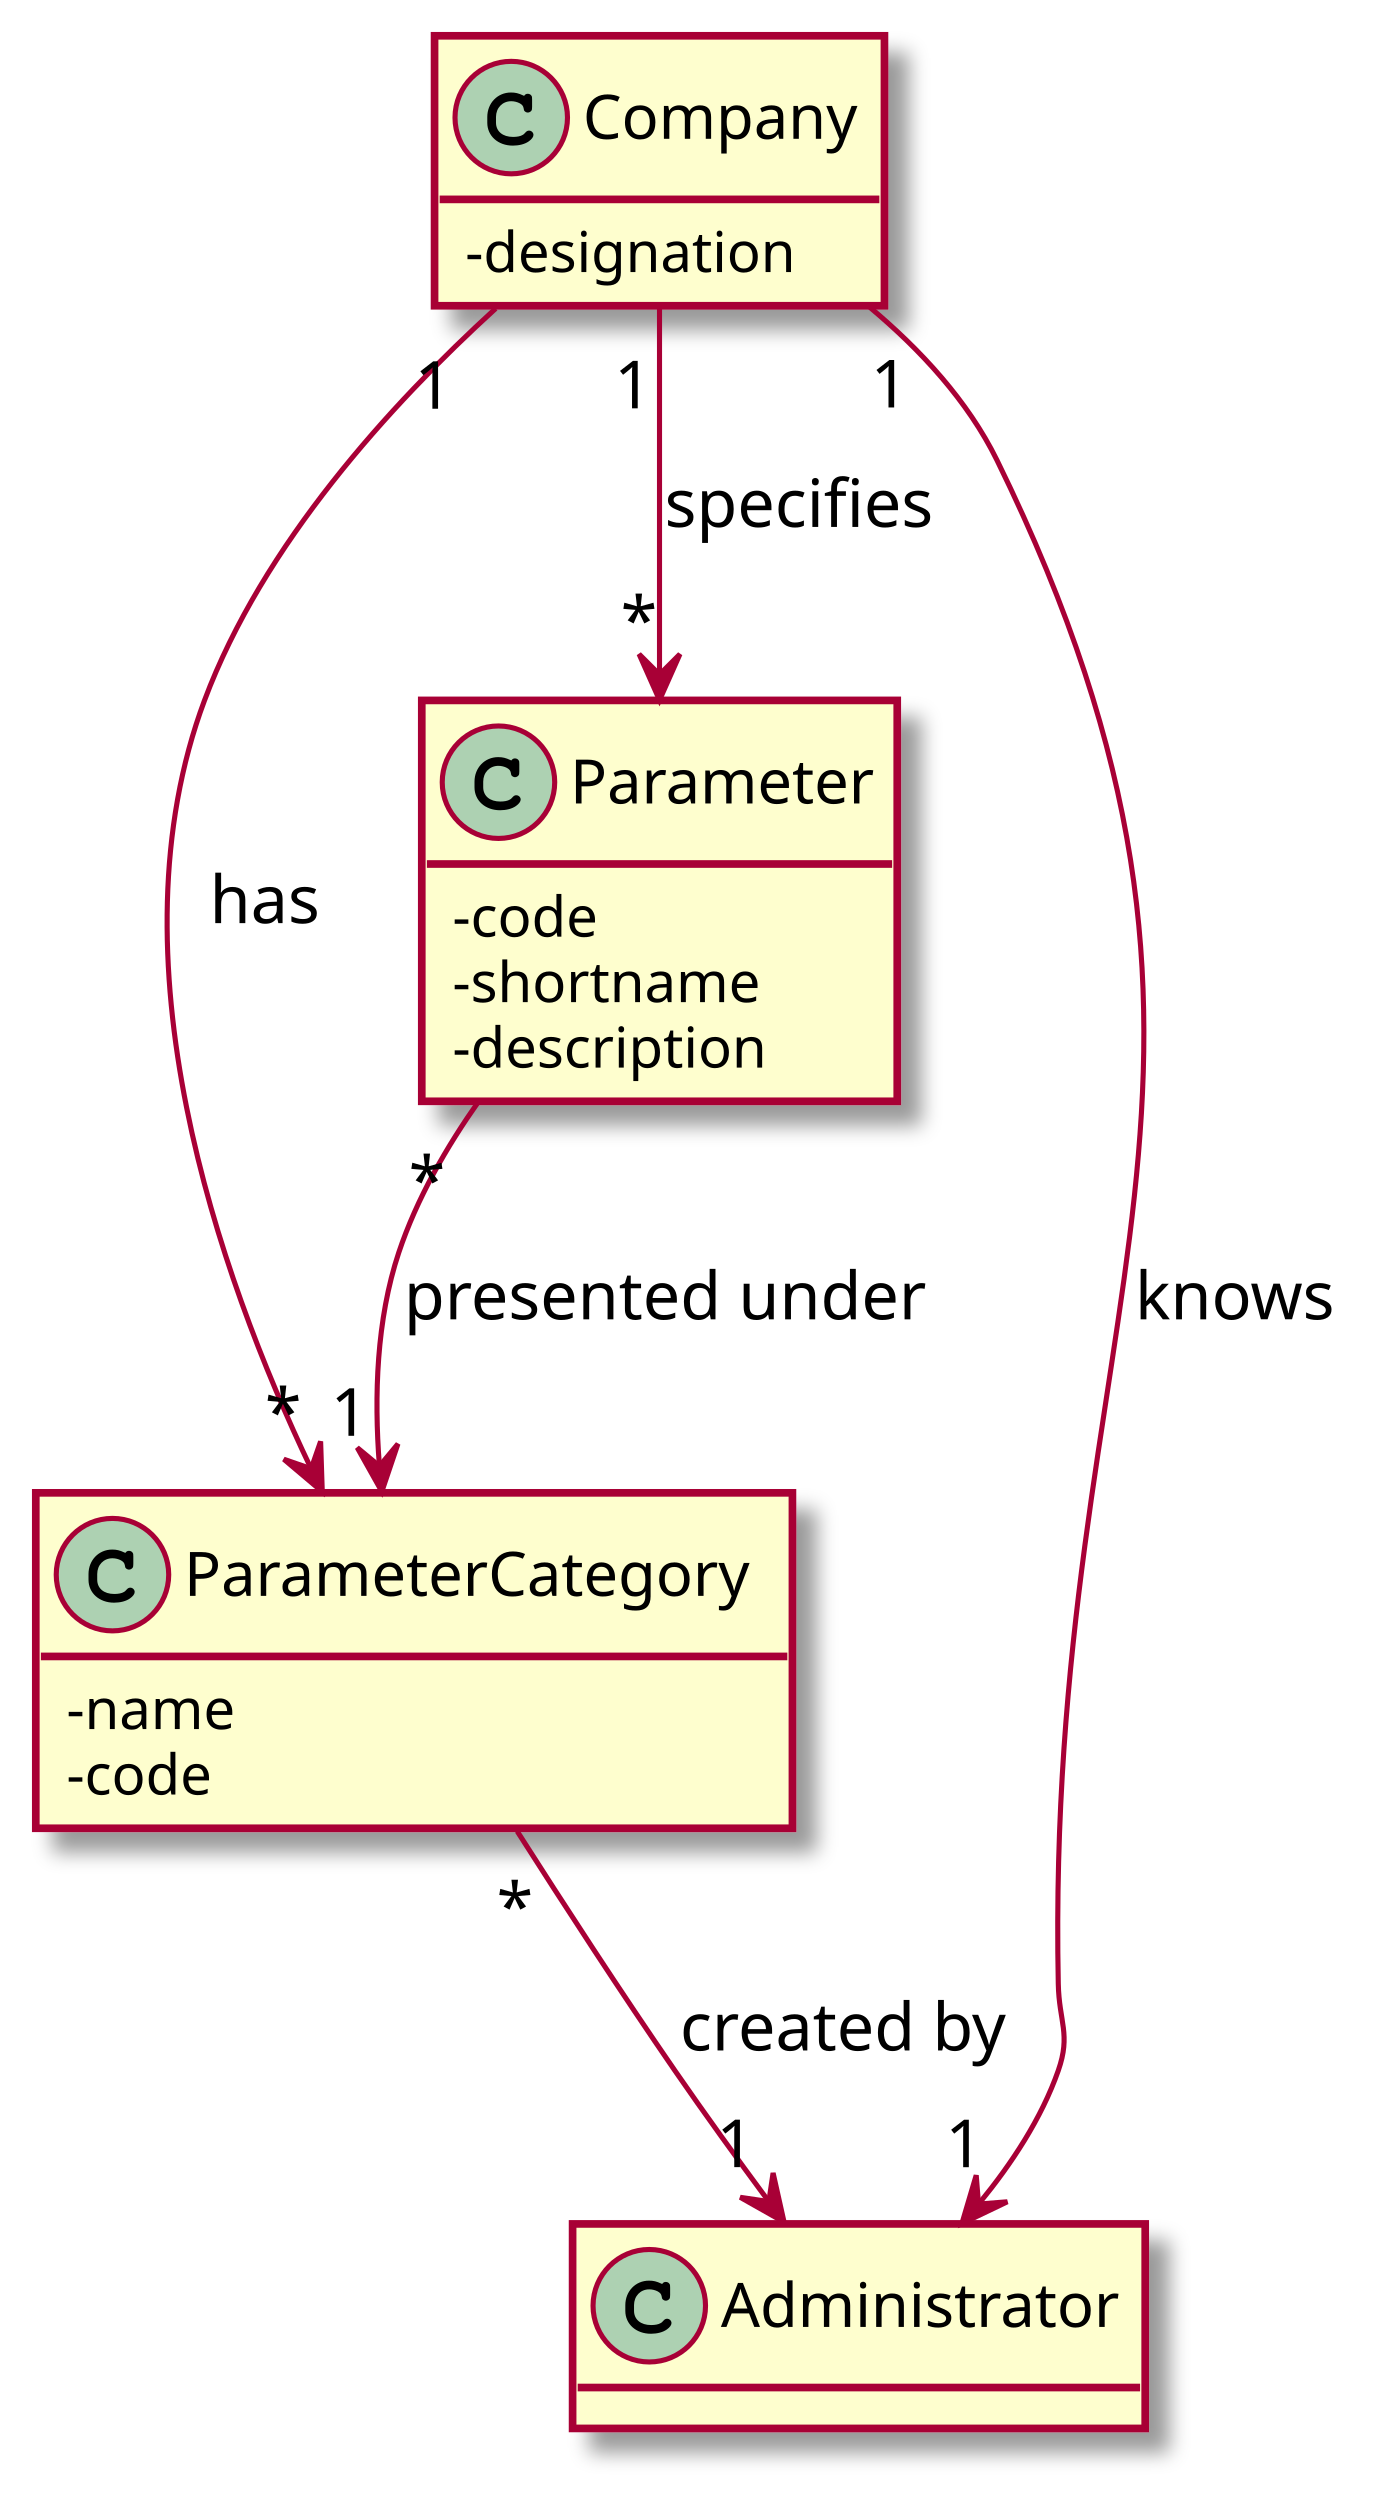
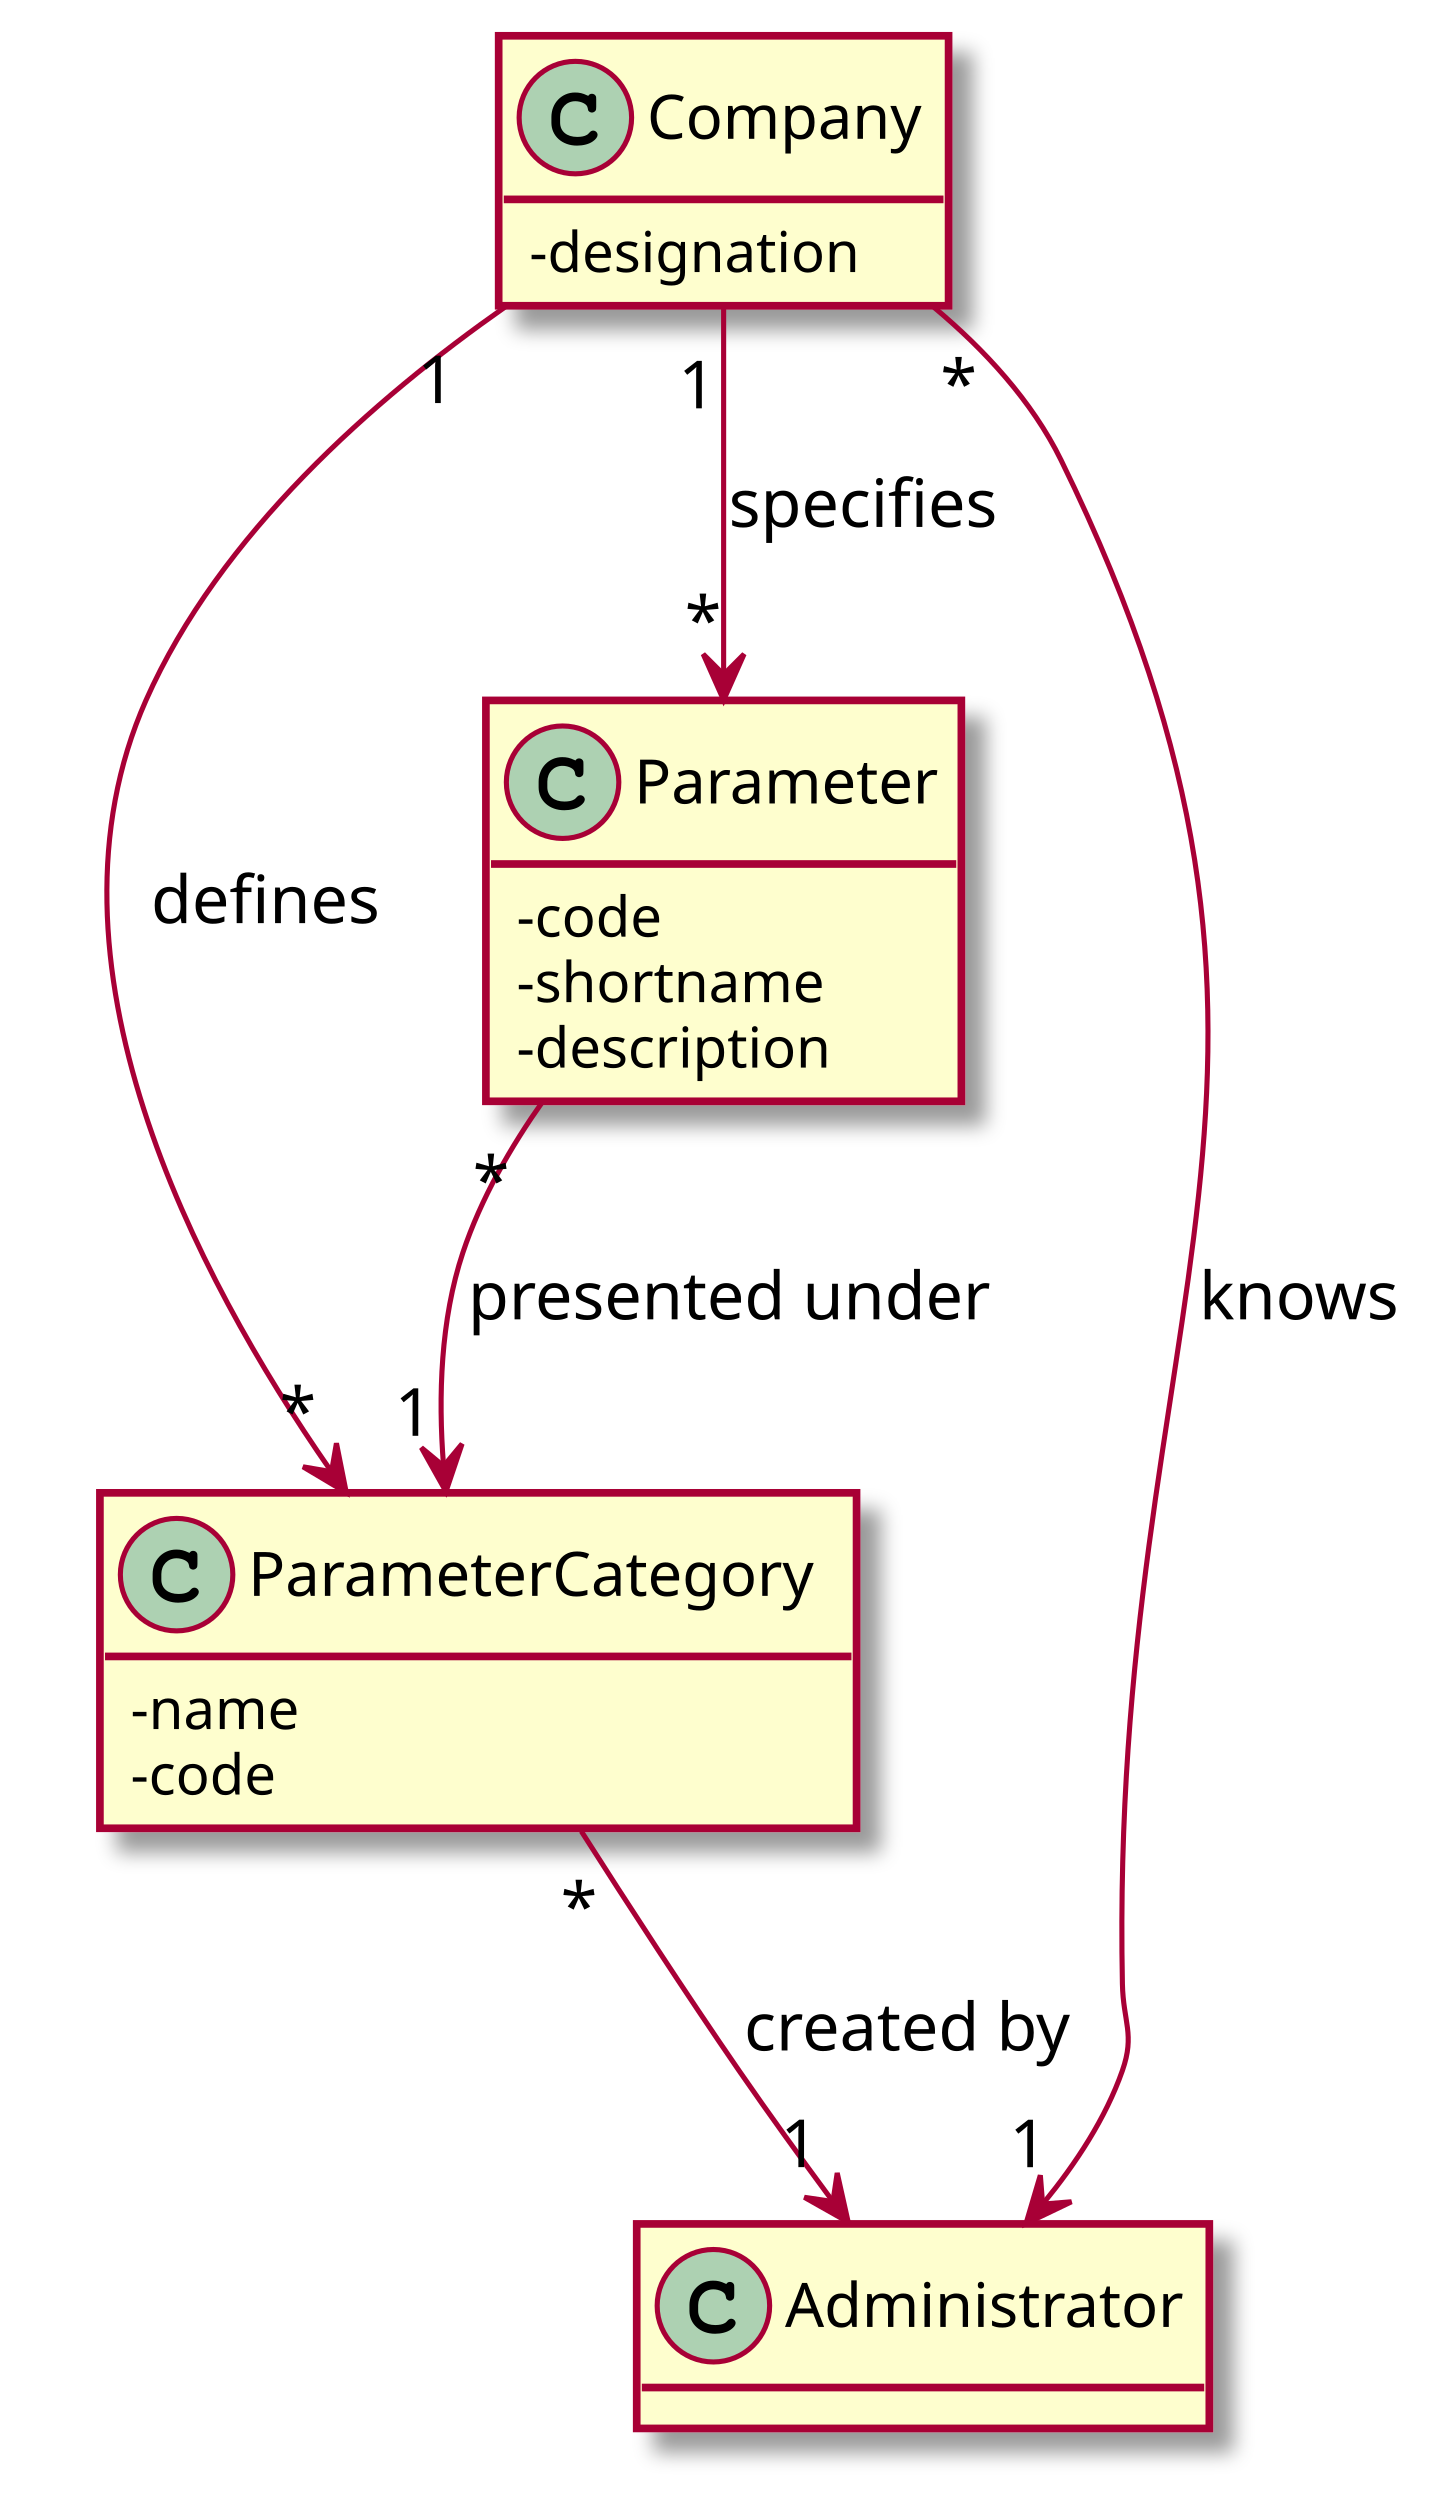
- <svg xmlns="http://www.w3.org/2000/svg" contentScriptType="application/ecmascript" contentStyleType="text/css" height="489px" preserveAspectRatio="none" style="width:271px;height:489px;" version="1.1" viewBox="0 0 271 489" width="271px" zoomAndPan="magnify">
+ <svg xmlns="http://www.w3.org/2000/svg" contentScriptType="application/ecmascript" contentStyleType="text/css" height="489px" preserveAspectRatio="none" style="width:283px;height:489px;" version="1.1" viewBox="0 0 283 489" width="283px" zoomAndPan="magnify">
  <defs>
-     <filter height="300%" id="f1hag7cyz4dxo9" width="300%" x="-1" y="-1">
+     <filter height="300%" id="f1xgsurk6tixq6" width="300%" x="-1" y="-1">
      <feGaussianBlur result="blurOut" stdDeviation="2.0" />
      <feColorMatrix in="blurOut" result="blurOut2" type="matrix" values="0 0 0 0 0 0 0 0 0 0 0 0 0 0 0 0 0 0 .4 0" />
      <feOffset dx="4.0" dy="4.0" in="blurOut2" result="blurOut3" />
      <feBlend in="SourceGraphic" in2="blurOut3" mode="normal" />
    </filter>
  </defs>
  <g>
-     <rect codeLine="4" fill="#FEFECE" filter="url(#f1hag7cyz4dxo9)" height="65.609" id="ParameterCategory" style="stroke:#A80036;stroke-width:1.5;" width="148" x="7" y="292" />
-     <ellipse cx="22" cy="308" fill="#ADD1B2" rx="11" ry="11" style="stroke:#A80036;stroke-width:1.0;" />
-     <path d="M24.344,303.672 C23.406,303.234 22.812,303.094 21.938,303.094 C19.312,303.094 17.312,305.172 17.312,307.891 L17.312,309.016 C17.312,311.594 19.422,313.484 22.312,313.484 C23.531,313.484 24.688,313.188 25.438,312.641 C26.016,312.234 26.344,311.781 26.344,311.391 C26.344,310.938 25.953,310.547 25.484,310.547 C25.266,310.547 25.062,310.625 24.875,310.812 C24.422,311.297 24.422,311.297 24.234,311.391 C23.812,311.656 23.125,311.781 22.359,311.781 C20.312,311.781 19.016,310.688 19.016,308.984 L19.016,307.891 C19.016,306.109 20.266,304.797 22,304.797 C22.578,304.797 23.188,304.953 23.656,305.203 C24.141,305.484 24.312,305.703 24.406,306.109 C24.469,306.516 24.5,306.641 24.641,306.766 C24.781,306.906 25.016,307.016 25.234,307.016 C25.5,307.016 25.766,306.875 25.938,306.656 C26.047,306.5 26.078,306.312 26.078,305.891 L26.078,304.469 C26.078,304.031 26.062,303.906 25.969,303.75 C25.812,303.484 25.531,303.344 25.234,303.344 C24.938,303.344 24.734,303.438 24.516,303.75 L24.344,303.672 Z " fill="#000000" />
-     <text fill="#000000" font-family="sans-serif" font-size="12" lengthAdjust="spacing" textLength="116" x="36" y="312.154">ParameterCategory</text>
-     <line style="stroke:#A80036;stroke-width:1.5;" x1="8" x2="154" y1="324" y2="324" />
-     <text fill="#000000" font-family="sans-serif" font-size="11" lengthAdjust="spacing" textLength="37" x="13" y="338.21">-name</text>
-     <text fill="#000000" font-family="sans-serif" font-size="11" lengthAdjust="spacing" textLength="32" x="13" y="351.015">-code</text>
-     <rect codeLine="9" fill="#FEFECE" filter="url(#f1hag7cyz4dxo9)" height="52.805" id="Company" style="stroke:#A80036;stroke-width:1.5;" width="88" x="85" y="7" />
-     <ellipse cx="100" cy="23" fill="#ADD1B2" rx="11" ry="11" style="stroke:#A80036;stroke-width:1.0;" />
-     <path d="M102.344,18.672 C101.406,18.234 100.812,18.094 99.938,18.094 C97.312,18.094 95.312,20.172 95.312,22.891 L95.312,24.016 C95.312,26.594 97.422,28.484 100.312,28.484 C101.531,28.484 102.688,28.188 103.438,27.641 C104.016,27.234 104.344,26.781 104.344,26.391 C104.344,25.938 103.953,25.547 103.484,25.547 C103.266,25.547 103.062,25.625 102.875,25.812 C102.422,26.297 102.422,26.297 102.234,26.391 C101.812,26.656 101.125,26.781 100.359,26.781 C98.312,26.781 97.016,25.688 97.016,23.984 L97.016,22.891 C97.016,21.109 98.266,19.797 100,19.797 C100.578,19.797 101.188,19.953 101.656,20.203 C102.141,20.484 102.312,20.703 102.406,21.109 C102.469,21.516 102.5,21.641 102.641,21.766 C102.781,21.906 103.016,22.016 103.234,22.016 C103.5,22.016 103.766,21.875 103.938,21.656 C104.047,21.5 104.078,21.312 104.078,20.891 L104.078,19.469 C104.078,19.031 104.062,18.906 103.969,18.75 C103.812,18.484 103.531,18.344 103.234,18.344 C102.938,18.344 102.734,18.438 102.516,18.75 L102.344,18.672 Z " fill="#000000" />
-     <text fill="#000000" font-family="sans-serif" font-size="12" lengthAdjust="spacing" textLength="56" x="114" y="27.154">Company</text>
-     <line style="stroke:#A80036;stroke-width:1.5;" x1="86" x2="172" y1="39" y2="39" />
-     <text fill="#000000" font-family="sans-serif" font-size="11" lengthAdjust="spacing" textLength="70" x="91" y="53.21">-designation</text>
-     <rect codeLine="13" fill="#FEFECE" filter="url(#f1hag7cyz4dxo9)" height="78.414" id="Parameter" style="stroke:#A80036;stroke-width:1.5;" width="93" x="82.5" y="137" />
-     <ellipse cx="97.5" cy="153" fill="#ADD1B2" rx="11" ry="11" style="stroke:#A80036;stroke-width:1.0;" />
-     <path d="M99.844,148.672 C98.906,148.234 98.312,148.094 97.438,148.094 C94.812,148.094 92.812,150.172 92.812,152.891 L92.812,154.016 C92.812,156.594 94.922,158.484 97.812,158.484 C99.031,158.484 100.188,158.188 100.938,157.641 C101.516,157.234 101.844,156.781 101.844,156.391 C101.844,155.938 101.453,155.547 100.984,155.547 C100.766,155.547 100.562,155.625 100.375,155.812 C99.922,156.297 99.922,156.297 99.734,156.391 C99.312,156.656 98.625,156.781 97.859,156.781 C95.812,156.781 94.516,155.688 94.516,153.984 L94.516,152.891 C94.516,151.109 95.766,149.797 97.5,149.797 C98.078,149.797 98.688,149.953 99.156,150.203 C99.641,150.484 99.812,150.703 99.906,151.109 C99.969,151.516 100,151.641 100.141,151.766 C100.281,151.906 100.516,152.016 100.734,152.016 C101,152.016 101.266,151.875 101.438,151.656 C101.547,151.5 101.578,151.312 101.578,150.891 L101.578,149.469 C101.578,149.031 101.562,148.906 101.469,148.75 C101.312,148.484 101.031,148.344 100.734,148.344 C100.438,148.344 100.234,148.438 100.016,148.75 L99.844,148.672 Z " fill="#000000" />
-     <text fill="#000000" font-family="sans-serif" font-size="12" lengthAdjust="spacing" textLength="61" x="111.5" y="157.154">Parameter</text>
-     <line style="stroke:#A80036;stroke-width:1.5;" x1="83.5" x2="174.5" y1="169" y2="169" />
-     <text fill="#000000" font-family="sans-serif" font-size="11" lengthAdjust="spacing" textLength="32" x="88.5" y="183.21">-code</text>
-     <text fill="#000000" font-family="sans-serif" font-size="11" lengthAdjust="spacing" textLength="65" x="88.5" y="196.015">-shortname</text>
-     <text fill="#000000" font-family="sans-serif" font-size="11" lengthAdjust="spacing" textLength="66" x="88.5" y="208.82">-description</text>
-     <rect codeLine="19" fill="#FEFECE" filter="url(#f1hag7cyz4dxo9)" height="40" id="Administrator" style="stroke:#A80036;stroke-width:1.5;" width="112" x="112" y="435" />
-     <ellipse cx="127" cy="451" fill="#ADD1B2" rx="11" ry="11" style="stroke:#A80036;stroke-width:1.0;" />
-     <path d="M129.344,446.672 C128.406,446.234 127.812,446.094 126.938,446.094 C124.312,446.094 122.312,448.172 122.312,450.891 L122.312,452.016 C122.312,454.594 124.422,456.484 127.312,456.484 C128.531,456.484 129.688,456.188 130.438,455.641 C131.016,455.234 131.344,454.781 131.344,454.391 C131.344,453.938 130.953,453.547 130.484,453.547 C130.266,453.547 130.062,453.625 129.875,453.812 C129.422,454.297 129.422,454.297 129.234,454.391 C128.812,454.656 128.125,454.781 127.359,454.781 C125.312,454.781 124.016,453.688 124.016,451.984 L124.016,450.891 C124.016,449.109 125.266,447.797 127,447.797 C127.578,447.797 128.188,447.953 128.656,448.203 C129.141,448.484 129.312,448.703 129.406,449.109 C129.469,449.516 129.5,449.641 129.641,449.766 C129.781,449.906 130.016,450.016 130.234,450.016 C130.5,450.016 130.766,449.875 130.938,449.656 C131.047,449.5 131.078,449.312 131.078,448.891 L131.078,447.469 C131.078,447.031 131.062,446.906 130.969,446.75 C130.812,446.484 130.531,446.344 130.234,446.344 C129.938,446.344 129.734,446.438 129.516,446.75 L129.344,446.672 Z " fill="#000000" />
-     <text fill="#000000" font-family="sans-serif" font-size="12" lengthAdjust="spacing" textLength="80" x="141" y="455.154">Administrator</text>
-     <line style="stroke:#A80036;stroke-width:1.5;" x1="113" x2="223" y1="467" y2="467" />
-     <path codeLine="22" d="M129,60.27 C129,80.229 129,108.327 129,131.72 " fill="none" id="Company-to-Parameter" style="stroke:#A80036;stroke-width:1.0;" />
-     <polygon fill="#A80036" points="129,136.941,133,127.941,129,131.941,125,127.941,129,136.941" style="stroke:#A80036;stroke-width:1.0;" />
-     <text fill="#000000" font-family="sans-serif" font-size="13" lengthAdjust="spacing" textLength="56" x="130" y="103.067">specifies</text>
-     <text fill="#000000" font-family="sans-serif" font-size="13" lengthAdjust="spacing" textLength="8" x="120.125" y="79.869">1</text>
-     <text fill="#000000" font-family="sans-serif" font-size="13" lengthAdjust="spacing" textLength="7" x="121.398" y="125.981">*</text>
-     <path codeLine="23" d="M96.958,60.337 C76.354,79.129 51.381,106.534 40,137 C21.168,187.413 42.56,248.863 60.827,287.221 " fill="none" id="Company-to-ParameterCategory" style="stroke:#A80036;stroke-width:1.0;" />
-     <polygon fill="#A80036" points="63.036,291.782,62.712,281.938,60.856,287.282,55.513,285.426,63.036,291.782" style="stroke:#A80036;stroke-width:1.0;" />
-     <text fill="#000000" font-family="sans-serif" font-size="13" lengthAdjust="spacing" textLength="23" x="41" y="180.567">has</text>
-     <text fill="#000000" font-family="sans-serif" font-size="13" lengthAdjust="spacing" textLength="8" x="81.074" y="79.951">1</text>
-     <text fill="#000000" font-family="sans-serif" font-size="13" lengthAdjust="spacing" textLength="7" x="51.81" y="280.884">*</text>
-     <path codeLine="24" d="M93.816,215.164 C87.326,224.316 81.5,234.5 78,245 C73.632,258.104 73.162,273.115 74.2,286.507 " fill="none" id="Parameter-to-ParameterCategory" style="stroke:#A80036;stroke-width:1.0;" />
-     <polygon fill="#A80036" points="74.688,291.747,77.838,282.415,74.225,286.769,69.872,283.156,74.688,291.747" style="stroke:#A80036;stroke-width:1.0;" />
-     <text fill="#000000" font-family="sans-serif" font-size="13" lengthAdjust="spacing" textLength="106" x="79" y="258.067">presented under</text>
-     <text fill="#000000" font-family="sans-serif" font-size="13" lengthAdjust="spacing" textLength="7" x="79.925" y="235.518">*</text>
-     <text fill="#000000" font-family="sans-serif" font-size="13" lengthAdjust="spacing" textLength="8" x="64.658" y="280.842">1</text>
-     <path codeLine="25" d="M101.163,358.193 C110.368,372.638 121.532,389.811 132,405 C137.762,413.36 144.276,422.356 150.164,430.329 " fill="none" id="ParameterCategory-to-Administrator" style="stroke:#A80036;stroke-width:1.0;" />
-     <polygon fill="#A80036" points="153.362,434.642,151.215,425.031,150.384,430.626,144.788,429.795,153.362,434.642" style="stroke:#A80036;stroke-width:1.0;" />
-     <text fill="#000000" font-family="sans-serif" font-size="13" lengthAdjust="spacing" textLength="69" x="133" y="401.067">created by</text>
-     <text fill="#000000" font-family="sans-serif" font-size="13" lengthAdjust="spacing" textLength="7" x="97.131" y="377.555">*</text>
-     <text fill="#000000" font-family="sans-serif" font-size="13" lengthAdjust="spacing" textLength="8" x="140.12" y="423.893">1</text>
-     <path codeLine="26" d="M170.16,60.125 C180.023,68.383 189.331,78.44 195,90 C253.362,209.012 204.333,255.475 207,388 C207.152,395.554 209.492,397.867 207,405 C203.732,414.353 197.849,423.256 191.627,430.845 " fill="none" id="Company-to-Administrator" style="stroke:#A80036;stroke-width:1.0;" />
-     <polygon fill="#A80036" points="188.15,434.92,197.034,430.669,191.395,431.116,190.948,425.477,188.15,434.92" style="stroke:#A80036;stroke-width:1.0;" />
-     <text fill="#000000" font-family="sans-serif" font-size="13" lengthAdjust="spacing" textLength="41" x="222" y="258.067">knows</text>
-     <text fill="#000000" font-family="sans-serif" font-size="13" lengthAdjust="spacing" textLength="8" x="170.289" y="79.693">1</text>
-     <text fill="#000000" font-family="sans-serif" font-size="13" lengthAdjust="spacing" textLength="8" x="184.894" y="423.904">1</text>
+     <rect codeLine="4" fill="#FEFECE" filter="url(#f1xgsurk6tixq6)" height="65.609" id="ParameterCategory" style="stroke:#A80036;stroke-width:1.5;" width="148" x="19.542" y="292" />
+     <ellipse cx="34.542" cy="308" fill="#ADD1B2" rx="11" ry="11" style="stroke:#A80036;stroke-width:1.0;" />
+     <path d="M36.886,303.672 C35.949,303.234 35.355,303.094 34.48,303.094 C31.855,303.094 29.855,305.172 29.855,307.891 L29.855,309.016 C29.855,311.594 31.964,313.484 34.855,313.484 C36.074,313.484 37.23,313.188 37.98,312.641 C38.558,312.234 38.886,311.781 38.886,311.391 C38.886,310.938 38.495,310.547 38.027,310.547 C37.808,310.547 37.605,310.625 37.417,310.812 C36.964,311.297 36.964,311.297 36.777,311.391 C36.355,311.656 35.667,311.781 34.902,311.781 C32.855,311.781 31.558,310.688 31.558,308.984 L31.558,307.891 C31.558,306.109 32.808,304.797 34.542,304.797 C35.12,304.797 35.73,304.953 36.199,305.203 C36.683,305.484 36.855,305.703 36.949,306.109 C37.011,306.516 37.042,306.641 37.183,306.766 C37.324,306.906 37.558,307.016 37.777,307.016 C38.042,307.016 38.308,306.875 38.48,306.656 C38.589,306.5 38.62,306.312 38.62,305.891 L38.62,304.469 C38.62,304.031 38.605,303.906 38.511,303.75 C38.355,303.484 38.074,303.344 37.777,303.344 C37.48,303.344 37.277,303.438 37.058,303.75 L36.886,303.672 Z " fill="#000000" />
+     <text fill="#000000" font-family="sans-serif" font-size="12" lengthAdjust="spacing" textLength="116" x="48.542" y="312.154">ParameterCategory</text>
+     <line style="stroke:#A80036;stroke-width:1.5;" x1="20.542" x2="166.542" y1="324" y2="324" />
+     <text fill="#000000" font-family="sans-serif" font-size="11" lengthAdjust="spacing" textLength="37" x="25.542" y="338.21">-name</text>
+     <text fill="#000000" font-family="sans-serif" font-size="11" lengthAdjust="spacing" textLength="32" x="25.542" y="351.015">-code</text>
+     <rect codeLine="9" fill="#FEFECE" filter="url(#f1xgsurk6tixq6)" height="52.805" id="Company" style="stroke:#A80036;stroke-width:1.5;" width="88" x="97.542" y="7" />
+     <ellipse cx="112.542" cy="23" fill="#ADD1B2" rx="11" ry="11" style="stroke:#A80036;stroke-width:1.0;" />
+     <path d="M114.886,18.672 C113.949,18.234 113.355,18.094 112.48,18.094 C109.855,18.094 107.855,20.172 107.855,22.891 L107.855,24.016 C107.855,26.594 109.964,28.484 112.855,28.484 C114.074,28.484 115.23,28.188 115.98,27.641 C116.558,27.234 116.886,26.781 116.886,26.391 C116.886,25.938 116.495,25.547 116.027,25.547 C115.808,25.547 115.605,25.625 115.417,25.812 C114.964,26.297 114.964,26.297 114.777,26.391 C114.355,26.656 113.667,26.781 112.902,26.781 C110.855,26.781 109.558,25.688 109.558,23.984 L109.558,22.891 C109.558,21.109 110.808,19.797 112.542,19.797 C113.12,19.797 113.73,19.953 114.199,20.203 C114.683,20.484 114.855,20.703 114.949,21.109 C115.011,21.516 115.042,21.641 115.183,21.766 C115.324,21.906 115.558,22.016 115.777,22.016 C116.042,22.016 116.308,21.875 116.48,21.656 C116.589,21.5 116.62,21.312 116.62,20.891 L116.62,19.469 C116.62,19.031 116.605,18.906 116.511,18.75 C116.355,18.484 116.074,18.344 115.777,18.344 C115.48,18.344 115.277,18.438 115.058,18.75 L114.886,18.672 Z " fill="#000000" />
+     <text fill="#000000" font-family="sans-serif" font-size="12" lengthAdjust="spacing" textLength="56" x="126.542" y="27.154">Company</text>
+     <line style="stroke:#A80036;stroke-width:1.5;" x1="98.542" x2="184.542" y1="39" y2="39" />
+     <text fill="#000000" font-family="sans-serif" font-size="11" lengthAdjust="spacing" textLength="70" x="103.542" y="53.21">-designation</text>
+     <rect codeLine="13" fill="#FEFECE" filter="url(#f1xgsurk6tixq6)" height="78.414" id="Parameter" style="stroke:#A80036;stroke-width:1.5;" width="93" x="95.042" y="137" />
+     <ellipse cx="110.042" cy="153" fill="#ADD1B2" rx="11" ry="11" style="stroke:#A80036;stroke-width:1.0;" />
+     <path d="M112.386,148.672 C111.449,148.234 110.855,148.094 109.98,148.094 C107.355,148.094 105.355,150.172 105.355,152.891 L105.355,154.016 C105.355,156.594 107.464,158.484 110.355,158.484 C111.574,158.484 112.73,158.188 113.48,157.641 C114.058,157.234 114.386,156.781 114.386,156.391 C114.386,155.938 113.995,155.547 113.527,155.547 C113.308,155.547 113.105,155.625 112.917,155.812 C112.464,156.297 112.464,156.297 112.277,156.391 C111.855,156.656 111.167,156.781 110.402,156.781 C108.355,156.781 107.058,155.688 107.058,153.984 L107.058,152.891 C107.058,151.109 108.308,149.797 110.042,149.797 C110.62,149.797 111.23,149.953 111.699,150.203 C112.183,150.484 112.355,150.703 112.449,151.109 C112.511,151.516 112.542,151.641 112.683,151.766 C112.824,151.906 113.058,152.016 113.277,152.016 C113.542,152.016 113.808,151.875 113.98,151.656 C114.089,151.5 114.12,151.312 114.12,150.891 L114.12,149.469 C114.12,149.031 114.105,148.906 114.011,148.75 C113.855,148.484 113.574,148.344 113.277,148.344 C112.98,148.344 112.777,148.438 112.558,148.75 L112.386,148.672 Z " fill="#000000" />
+     <text fill="#000000" font-family="sans-serif" font-size="12" lengthAdjust="spacing" textLength="61" x="124.042" y="157.154">Parameter</text>
+     <line style="stroke:#A80036;stroke-width:1.5;" x1="96.042" x2="187.042" y1="169" y2="169" />
+     <text fill="#000000" font-family="sans-serif" font-size="11" lengthAdjust="spacing" textLength="32" x="101.042" y="183.21">-code</text>
+     <text fill="#000000" font-family="sans-serif" font-size="11" lengthAdjust="spacing" textLength="65" x="101.042" y="196.015">-shortname</text>
+     <text fill="#000000" font-family="sans-serif" font-size="11" lengthAdjust="spacing" textLength="66" x="101.042" y="208.82">-description</text>
+     <rect codeLine="19" fill="#FEFECE" filter="url(#f1xgsurk6tixq6)" height="40" id="Administrator" style="stroke:#A80036;stroke-width:1.5;" width="112" x="124.542" y="435" />
+     <ellipse cx="139.542" cy="451" fill="#ADD1B2" rx="11" ry="11" style="stroke:#A80036;stroke-width:1.0;" />
+     <path d="M141.886,446.672 C140.949,446.234 140.355,446.094 139.48,446.094 C136.855,446.094 134.855,448.172 134.855,450.891 L134.855,452.016 C134.855,454.594 136.964,456.484 139.855,456.484 C141.074,456.484 142.23,456.188 142.98,455.641 C143.558,455.234 143.886,454.781 143.886,454.391 C143.886,453.938 143.495,453.547 143.027,453.547 C142.808,453.547 142.605,453.625 142.417,453.812 C141.964,454.297 141.964,454.297 141.777,454.391 C141.355,454.656 140.667,454.781 139.902,454.781 C137.855,454.781 136.558,453.688 136.558,451.984 L136.558,450.891 C136.558,449.109 137.808,447.797 139.542,447.797 C140.12,447.797 140.73,447.953 141.199,448.203 C141.683,448.484 141.855,448.703 141.949,449.109 C142.011,449.516 142.042,449.641 142.183,449.766 C142.324,449.906 142.558,450.016 142.777,450.016 C143.042,450.016 143.308,449.875 143.48,449.656 C143.589,449.5 143.62,449.312 143.62,448.891 L143.62,447.469 C143.62,447.031 143.605,446.906 143.511,446.75 C143.355,446.484 143.074,446.344 142.777,446.344 C142.48,446.344 142.277,446.438 142.058,446.75 L141.886,446.672 Z " fill="#000000" />
+     <text fill="#000000" font-family="sans-serif" font-size="12" lengthAdjust="spacing" textLength="80" x="153.542" y="455.154">Administrator</text>
+     <line style="stroke:#A80036;stroke-width:1.5;" x1="125.542" x2="235.542" y1="467" y2="467" />
+     <path codeLine="22" d="M141.542,60.27 C141.542,80.229 141.542,108.327 141.542,131.72 " fill="none" id="Company-to-Parameter" style="stroke:#A80036;stroke-width:1.0;" />
+     <polygon fill="#A80036" points="141.542,136.941,145.542,127.941,141.542,131.941,137.542,127.941,141.542,136.941" style="stroke:#A80036;stroke-width:1.0;" />
+     <text fill="#000000" font-family="sans-serif" font-size="13" lengthAdjust="spacing" textLength="56" x="142.542" y="103.067">specifies</text>
+     <text fill="#000000" font-family="sans-serif" font-size="13" lengthAdjust="spacing" textLength="8" x="132.667" y="79.869">1</text>
+     <text fill="#000000" font-family="sans-serif" font-size="13" lengthAdjust="spacing" textLength="7" x="133.941" y="125.981">*</text>
+     <path codeLine="23" d="M98.807,60.04 C73.205,77.987 42.919,104.55 28.542,137 C6,187.882 37.976,249.208 64.524,287.411 " fill="none" id="Company-to-ParameterCategory" style="stroke:#A80036;stroke-width:1.0;" />
+     <polygon fill="#A80036" points="67.731,291.953,65.807,282.294,64.847,287.869,59.272,286.908,67.731,291.953" style="stroke:#A80036;stroke-width:1.0;" />
+     <text fill="#000000" font-family="sans-serif" font-size="13" lengthAdjust="spacing" textLength="47" x="29.542" y="180.567">defines</text>
+     <text fill="#000000" font-family="sans-serif" font-size="13" lengthAdjust="spacing" textLength="8" x="81.606" y="78.841">1</text>
+     <text fill="#000000" font-family="sans-serif" font-size="13" lengthAdjust="spacing" textLength="7" x="54.685" y="280.711">*</text>
+     <path codeLine="24" d="M106.358,215.164 C99.869,224.316 94.042,234.5 90.542,245 C86.174,258.104 85.704,273.115 86.743,286.507 " fill="none" id="Parameter-to-ParameterCategory" style="stroke:#A80036;stroke-width:1.0;" />
+     <polygon fill="#A80036" points="87.23,291.747,90.38,282.415,86.767,286.769,82.414,283.156,87.23,291.747" style="stroke:#A80036;stroke-width:1.0;" />
+     <text fill="#000000" font-family="sans-serif" font-size="13" lengthAdjust="spacing" textLength="106" x="91.542" y="258.067">presented under</text>
+     <text fill="#000000" font-family="sans-serif" font-size="13" lengthAdjust="spacing" textLength="7" x="92.468" y="235.518">*</text>
+     <text fill="#000000" font-family="sans-serif" font-size="13" lengthAdjust="spacing" textLength="8" x="77.2" y="280.842">1</text>
+     <path codeLine="25" d="M113.705,358.193 C122.91,372.638 134.074,389.811 144.542,405 C150.304,413.36 156.818,422.356 162.706,430.329 " fill="none" id="ParameterCategory-to-Administrator" style="stroke:#A80036;stroke-width:1.0;" />
+     <polygon fill="#A80036" points="165.904,434.642,163.757,425.031,162.926,430.626,157.331,429.795,165.904,434.642" style="stroke:#A80036;stroke-width:1.0;" />
+     <text fill="#000000" font-family="sans-serif" font-size="13" lengthAdjust="spacing" textLength="69" x="145.542" y="401.067">created by</text>
+     <text fill="#000000" font-family="sans-serif" font-size="13" lengthAdjust="spacing" textLength="7" x="109.673" y="377.555">*</text>
+     <text fill="#000000" font-family="sans-serif" font-size="13" lengthAdjust="spacing" textLength="8" x="152.662" y="423.893">1</text>
+     <path codeLine="26" d="M182.702,60.125 C192.565,68.383 201.873,78.44 207.542,90 C265.904,209.012 216.875,255.475 219.542,388 C219.694,395.554 222.034,397.867 219.542,405 C216.274,414.353 210.391,423.256 204.169,430.845 " fill="none" id="Company-to-Administrator" style="stroke:#A80036;stroke-width:1.0;" />
+     <polygon fill="#A80036" points="200.692,434.92,209.577,430.669,203.938,431.116,203.49,425.477,200.692,434.92" style="stroke:#A80036;stroke-width:1.0;" />
+     <text fill="#000000" font-family="sans-serif" font-size="13" lengthAdjust="spacing" textLength="41" x="234.542" y="258.067">knows</text>
+     <text fill="#000000" font-family="sans-serif" font-size="13" lengthAdjust="spacing" textLength="7" x="183.94" y="79.693">*</text>
+     <text fill="#000000" font-family="sans-serif" font-size="13" lengthAdjust="spacing" textLength="8" x="197.436" y="423.904">1</text>
  </g>
</svg>
